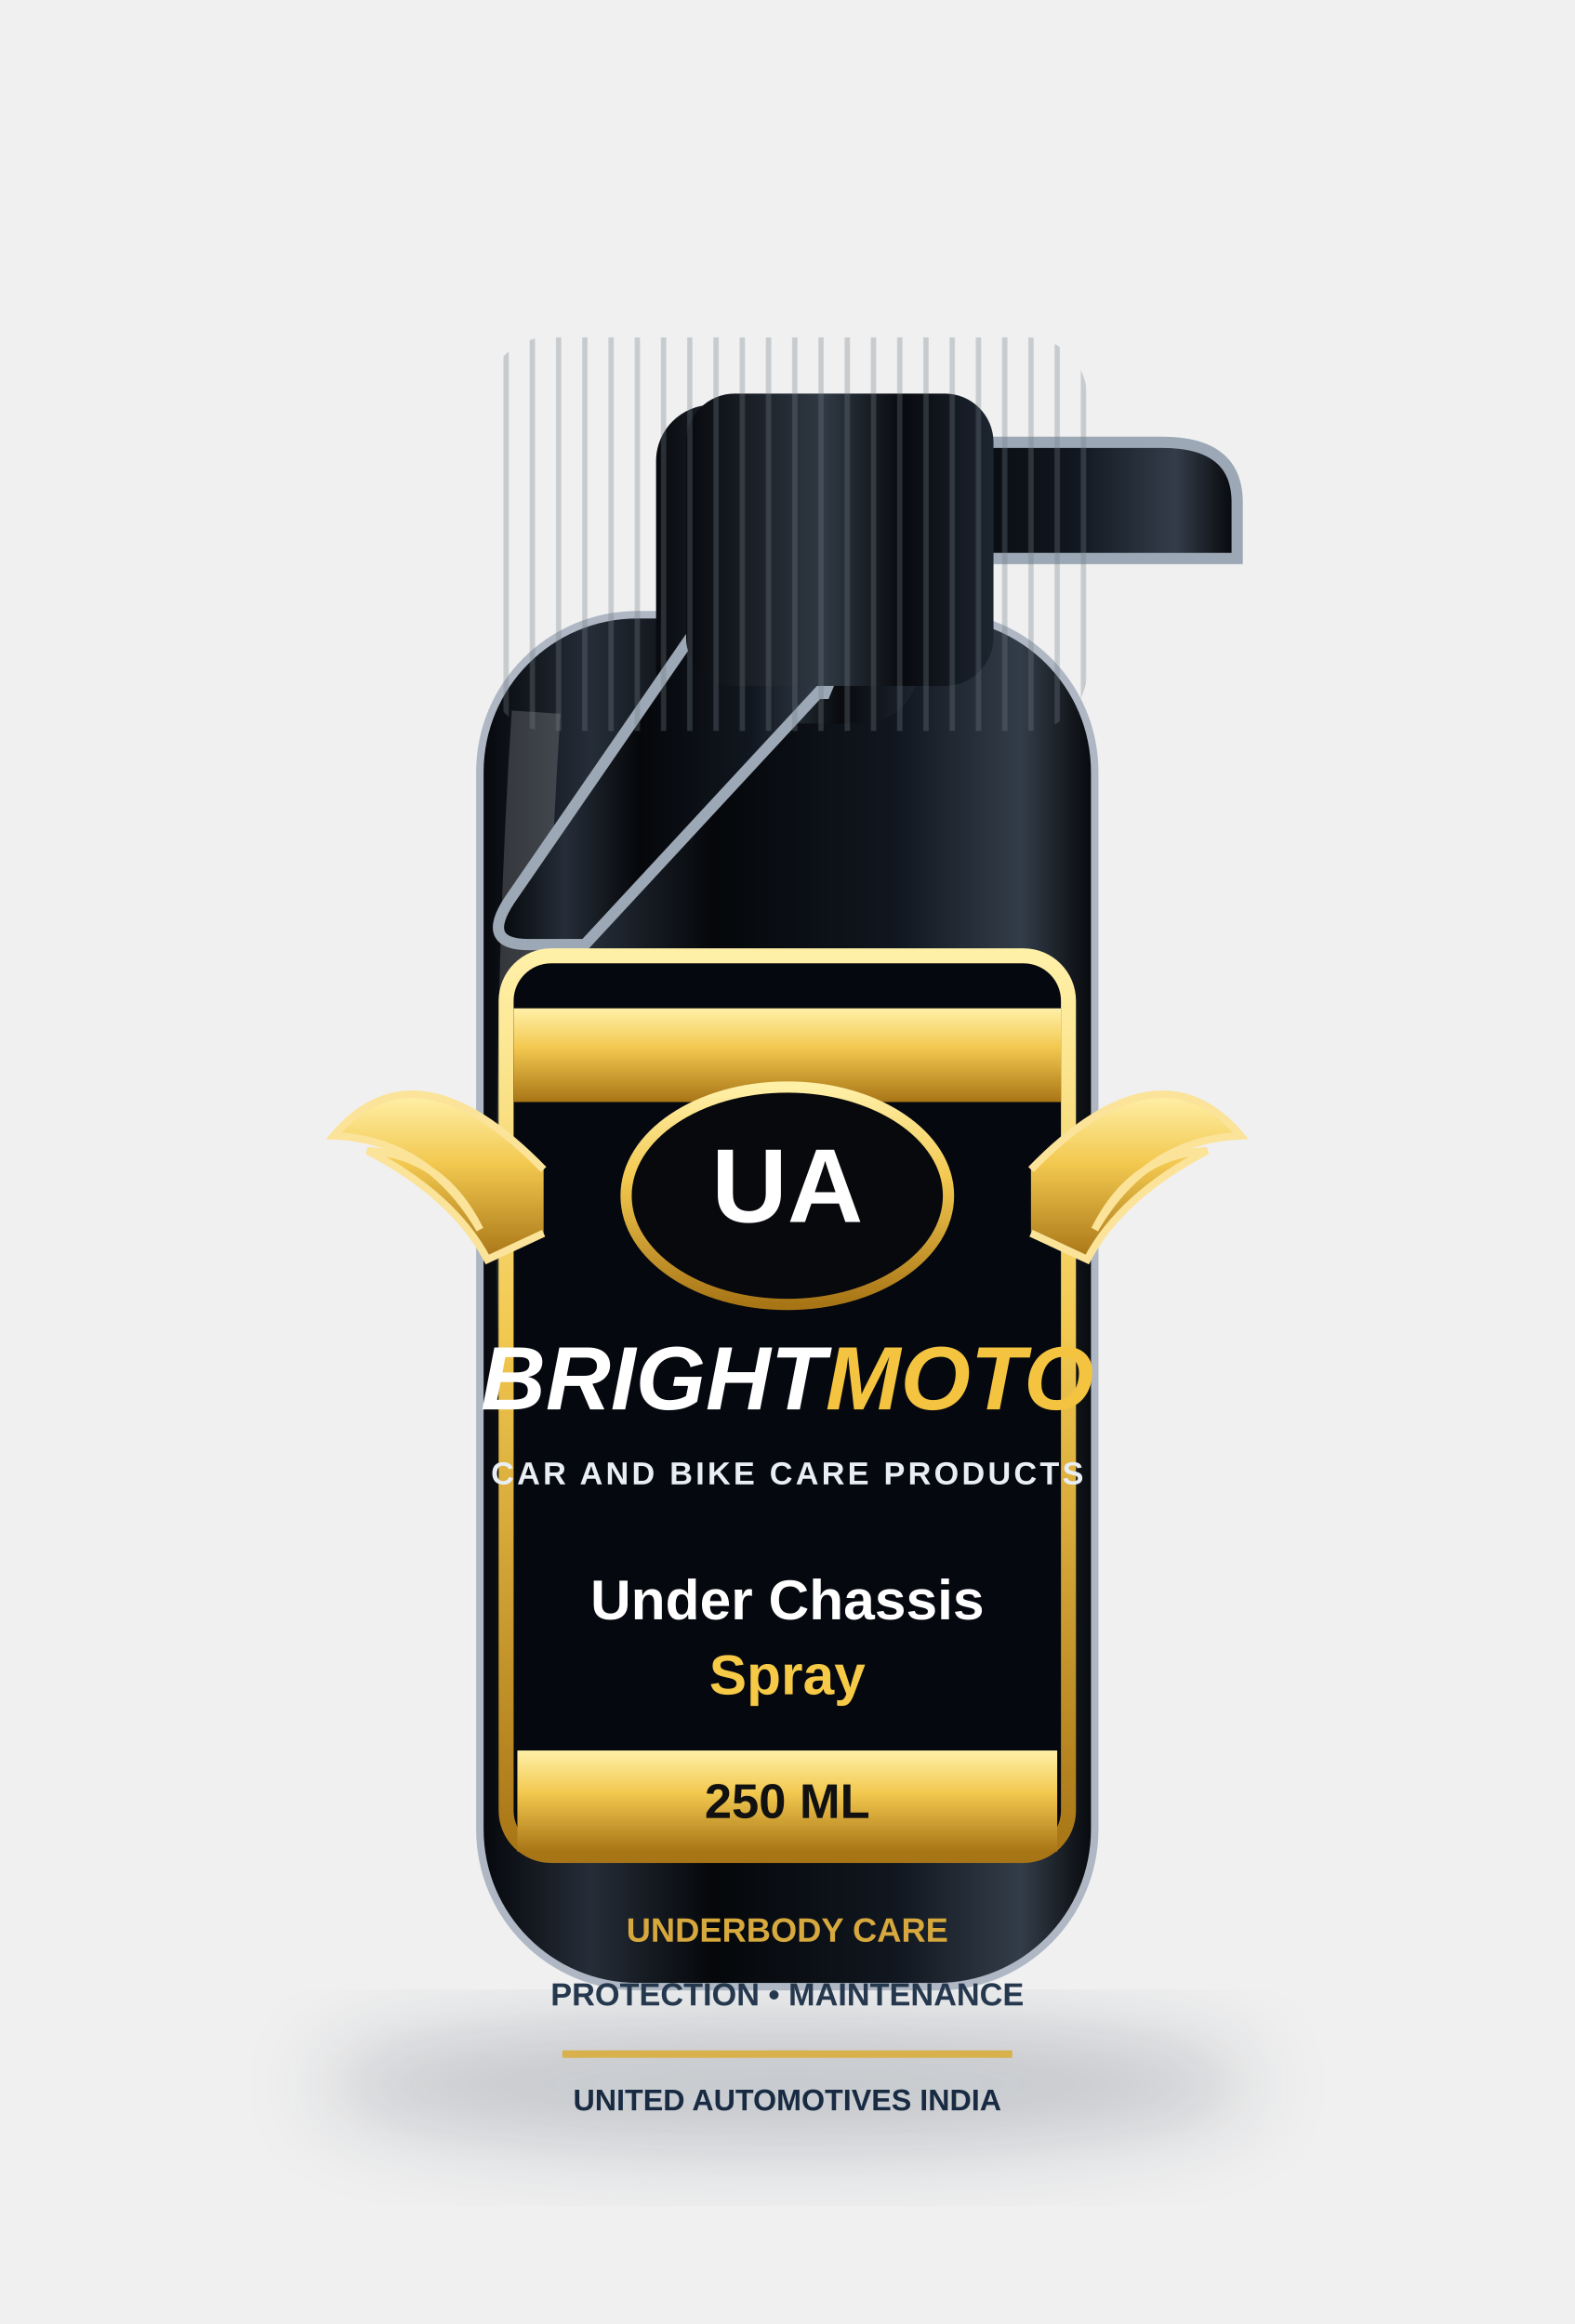
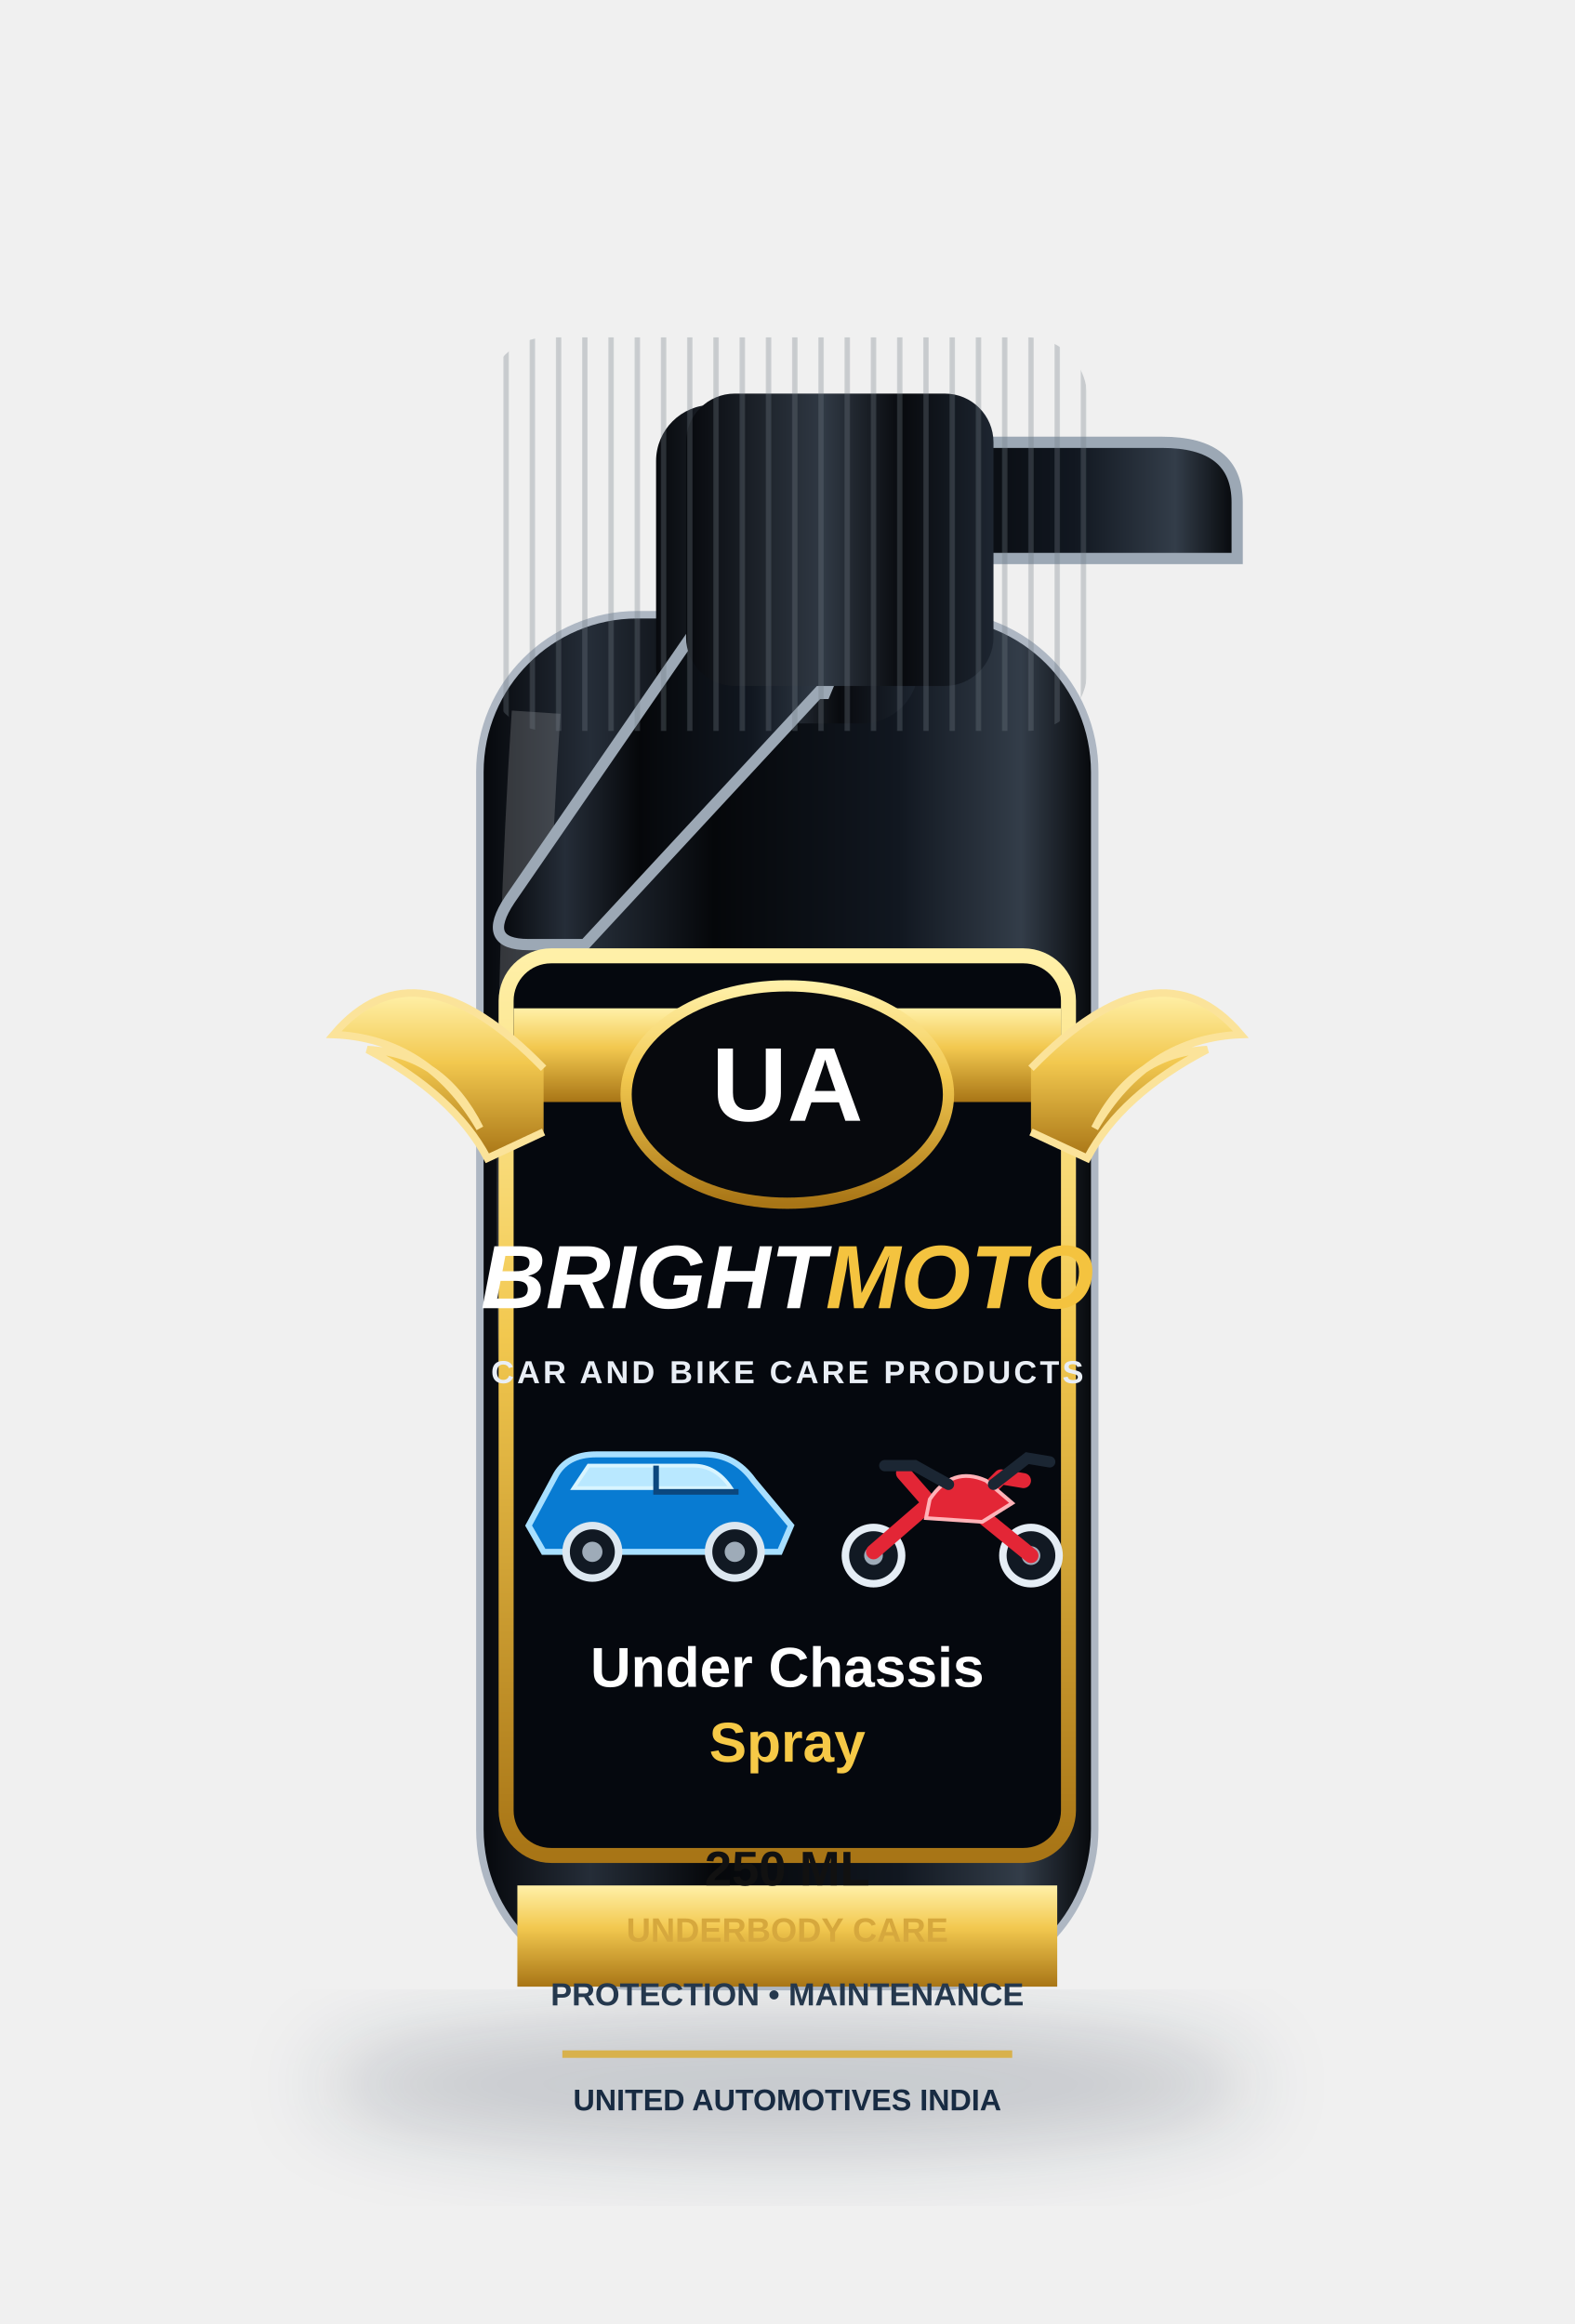
<svg xmlns="http://www.w3.org/2000/svg" viewBox="0 0 420 620" role="img" aria-label="BrightMoto Under Chassis Spray realistic black and gold product bottle">
  <defs>
    <linearGradient id="body" x1="0" x2="1">
      <stop stop-color="#05070b" />
      <stop offset=".18" stop-color="#252d38" />
      <stop offset=".38" stop-color="#05070a" />
      <stop offset=".68" stop-color="#111720" />
      <stop offset=".88" stop-color="#333d49" />
      <stop offset="1" stop-color="#05070a" />
    </linearGradient>
    <linearGradient id="cap" x1="0" x2="1">
      <stop stop-color="#07090d" />
      <stop offset=".45" stop-color="#303944" />
      <stop offset=".7" stop-color="#080a0e" />
      <stop offset="1" stop-color="#1d2530" />
    </linearGradient>
    <linearGradient id="gold" x1="0" x2="0" y1="0" y2="1">
      <stop stop-color="#fff0a8" />
      <stop offset=".42" stop-color="#f2c84f" />
      <stop offset="1" stop-color="#a87516" />
    </linearGradient>
    <linearGradient id="blue" x1="0" x2="1">
      <stop stop-color="#061d49" />
      <stop offset=".5" stop-color="#138ce8" />
      <stop offset="1" stop-color="#061d49" />
    </linearGradient>
    <filter id="shadow" x="-30%" y="-20%" width="160%" height="160%">
      <feGaussianBlur stdDeviation="11" />
    </filter>
    <pattern id="ribs" width="7" height="7" patternUnits="userSpaceOnUse">
      <path d="M2 0v7" stroke="#737c87" stroke-opacity=".45" stroke-width="1.4" />
    </pattern>
  </defs>
  <ellipse cx="210" cy="556" rx="125" ry="18" fill="#15283c" opacity=".2" filter="url(#shadow)" />
  <rect x="128" y="164" width="164" height="366" rx="42" fill="url(#body)" stroke="#aeb7c3" stroke-width="2" />
  <path d="M143 190q-8 120 0 280" stroke="#fff" stroke-opacity=".17" stroke-width="13" fill="none" />
  <rect x="175" y="108" width="70" height="85" rx="15" fill="url(#cap)" />
  <path d="M200 118h110q20 0 20 16v15h-95l-15 36h-26z" fill="url(#body)" stroke="#9ca8b5" stroke-width="3" />
  <path d="M198 150l-62 90q-8 12 5 12h15l76-82" fill="url(#body)" stroke="#9ca8b5" stroke-width="3" />
  <rect x="183" y="105" width="82" height="78" rx="13" fill="url(#cap)" />
  <rect x="130" y="90" width="160" height="105" rx="16" fill="url(#ribs)" opacity=".7" />
  <rect x="135" y="255" width="150" height="240" rx="12" fill="#05080e" stroke="url(#gold)" stroke-width="4" />
  <path d="M137 269h146v25H137z" fill="url(#gold)" />
-   <g transform="translate(210 319)">
+   <g transform="translate(210 292)">
    <path d="M-65 -7q-34 -35 -56 -9q25 1 39 25q-10 -20 -30 -21q23 12 32 29l15 -7M65 -7q34 -35 56 -9q-25 1 -39 25q10 -20 30 -21q-23 12 -32 29l-15 -7" fill="url(#gold)" stroke="#fbe39a" stroke-width="2" />
    <ellipse rx="43" ry="29" fill="#07090d" stroke="url(#gold)" stroke-width="3" />
    <text y="7" text-anchor="middle" font-family="Arial,sans-serif" font-size="28" font-weight="900" fill="#fff">UA</text>
  </g>
-   <text x="210" y="376" text-anchor="middle" font-family="Arial,sans-serif" font-size="24" font-style="italic" font-weight="900" fill="#fff">BRIGHT<tspan fill="#f4c33f">MOTO</tspan>
+   <text x="210" y="349" text-anchor="middle" font-family="Arial,sans-serif" font-size="24" font-style="italic" font-weight="900" fill="#fff">BRIGHT<tspan fill="#f4c33f">MOTO</tspan>
  </text>
-   <text x="210" y="396" text-anchor="middle" font-family="Arial,sans-serif" font-size="8.5" letter-spacing=".8" font-weight="700" fill="#e9eef5">CAR AND BIKE CARE PRODUCTS</text>
-   <path d="M145 407h130" stroke="url(#gold)" stroke-width="2" />
-   <text x="210" y="432" text-anchor="middle" font-family="Arial,sans-serif" font-size="15" font-weight="900" fill="#fff">Under Chassis</text>
-   <text x="210" y="452" text-anchor="middle" font-family="Arial,sans-serif" font-size="15" font-weight="900" fill="#f6c947">Spray</text>
-   <rect x="138" y="467" width="144" height="27" fill="url(#gold)" />
-   <text x="210" y="485" text-anchor="middle" font-family="Arial,sans-serif" font-size="13" font-weight="900" fill="#111">250 ML</text>
+   <text x="210" y="369" text-anchor="middle" font-family="Arial,sans-serif" font-size="8.5" letter-spacing=".8" font-weight="700" fill="#e9eef5">CAR AND BIKE CARE PRODUCTS</text>
+   <g transform="translate(210 405)" aria-label="Blue car and red motorcycle illustration">
+     <g transform="translate(-69 0)">
+       <path d="M0 2l7-13q3-6 11-6h29q8 0 13 7l10 12-3 7H4z" fill="#087bd2" stroke="#a8dfff" stroke-width="1.6" />
+       <path d="M16-14h28q6 0 10 6H12z" fill="#b9e8ff" stroke="#d9f5ff" stroke-width="1" />
+       <path d="M34-14v7h22" stroke="#0b477e" stroke-width="1.5" fill="none" />
+       <circle cx="17" cy="9" r="7" fill="#111923" stroke="#dce7f0" stroke-width="2" />
+       <circle cx="17" cy="9" r="2.7" fill="#9eabb8" />
+       <circle cx="55" cy="9" r="7" fill="#111923" stroke="#dce7f0" stroke-width="2" />
+       <circle cx="55" cy="9" r="2.7" fill="#9eabb8" />
+     </g>
+     <g transform="translate(13 -1)">
+       <circle cx="10" cy="11" r="7.5" fill="#111923" stroke="#e5edf5" stroke-width="2" />
+       <circle cx="10" cy="11" r="2.5" fill="#9eabb8" />
+       <circle cx="52" cy="11" r="7.5" fill="#111923" stroke="#e5edf5" stroke-width="2" />
+       <circle cx="52" cy="11" r="2.5" fill="#9eabb8" />
+       <path d="M10 10l15-13 11 1 16 13M25-3l-7-8M36-2l8-8 6 1" fill="none" stroke="#e32636" stroke-width="4" stroke-linecap="round" stroke-linejoin="round" />
+       <path d="M25-4q6-9 15-5l7 6-8 5-15-1z" fill="#e32636" stroke="#ffb3b8" stroke-width="1" />
+       <path d="M30-8l-9-5h-8M42-8l9-7 6 1" fill="none" stroke="#1b2633" stroke-width="3" stroke-linecap="round" />
+     </g>
+   </g>
+   <path d="M145 382h130" stroke="url(#gold)" stroke-width="2" />
+   <text x="210" y="450" text-anchor="middle" font-family="Arial,sans-serif" font-size="15" font-weight="900" fill="#fff">Under Chassis</text>
+   <text x="210" y="470" text-anchor="middle" font-family="Arial,sans-serif" font-size="15" font-weight="900" fill="#f6c947">Spray</text>
+   <rect x="138" y="503" width="144" height="27" fill="url(#gold)" />
+   <text x="210" y="503" text-anchor="middle" font-family="Arial,sans-serif" font-size="13" font-weight="900" fill="#111">250 ML</text>
  <text x="210" y="518" text-anchor="middle" font-family="Arial,sans-serif" font-size="9" font-weight="900" fill="#d6a83d">UNDERBODY CARE</text>
  <text x="210" y="535" text-anchor="middle" font-family="Arial,sans-serif" font-size="8.5" font-weight="700" fill="#25384d">PROTECTION • MAINTENANCE</text>
  <path d="M150 548h120" stroke="#d8b14c" stroke-width="2" />
  <text x="210" y="563" text-anchor="middle" font-family="Arial,sans-serif" font-size="8" font-weight="900" fill="#182b42">UNITED AUTOMOTIVES INDIA</text>
</svg>
